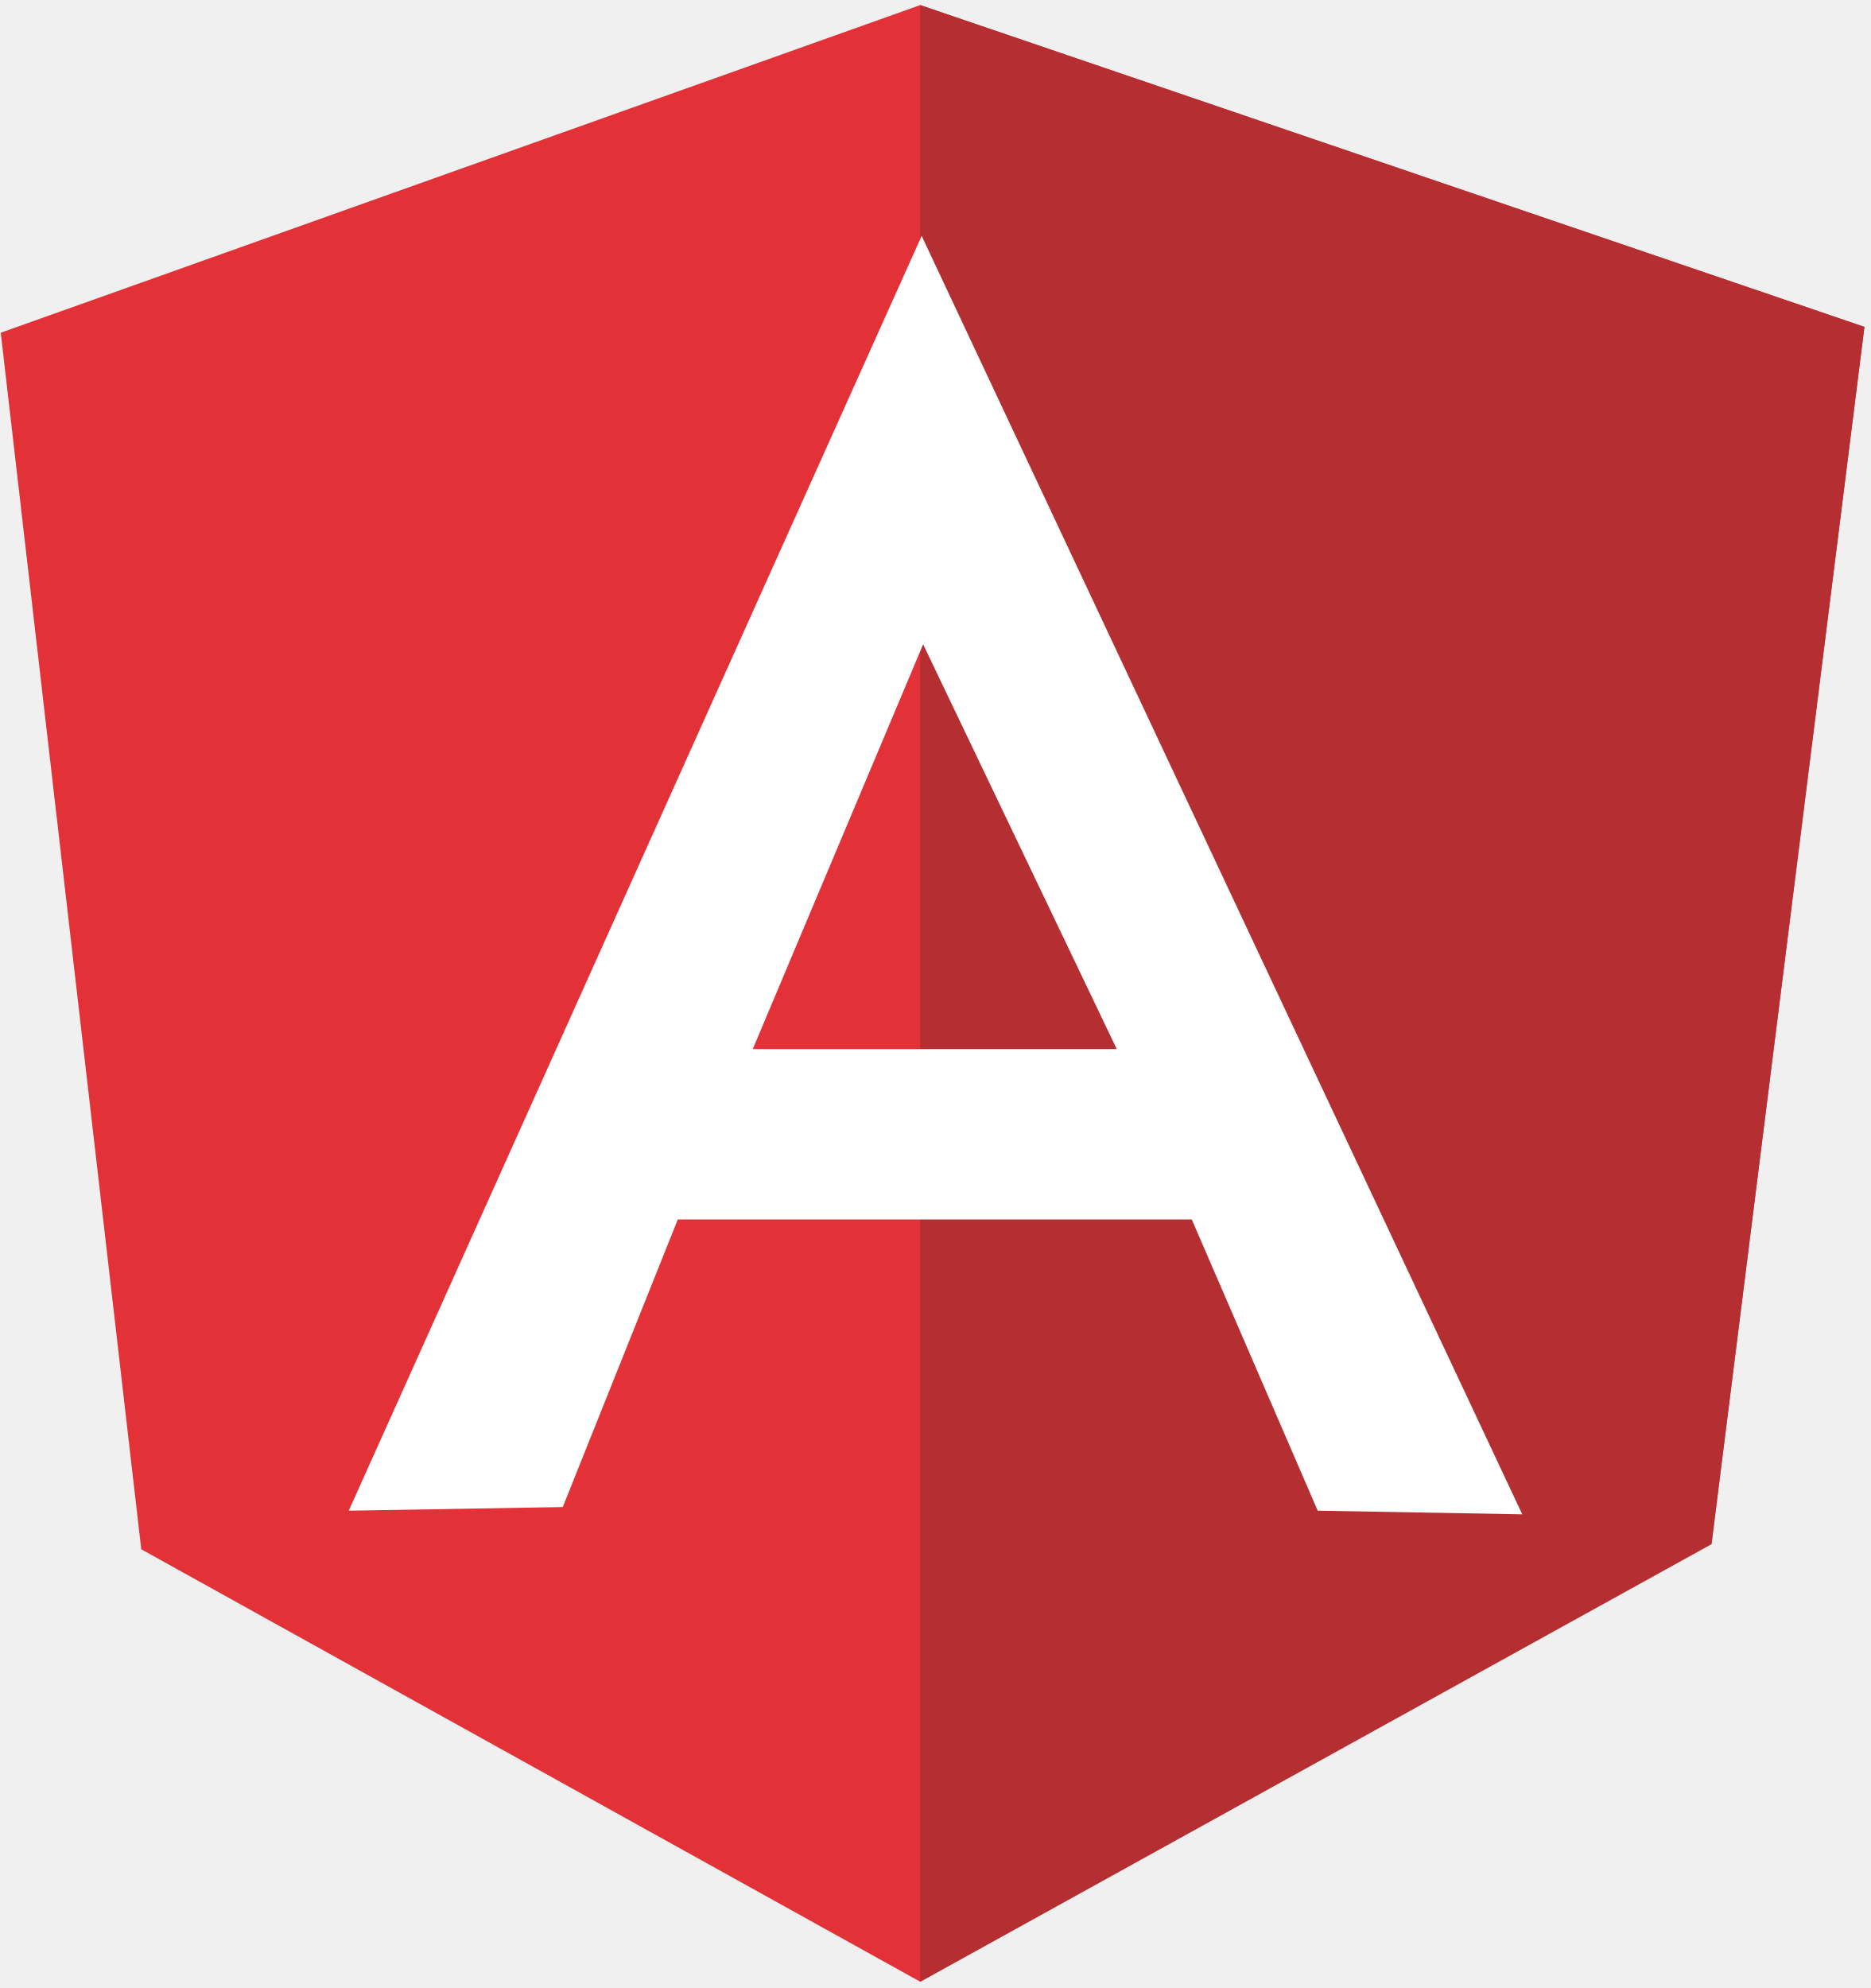
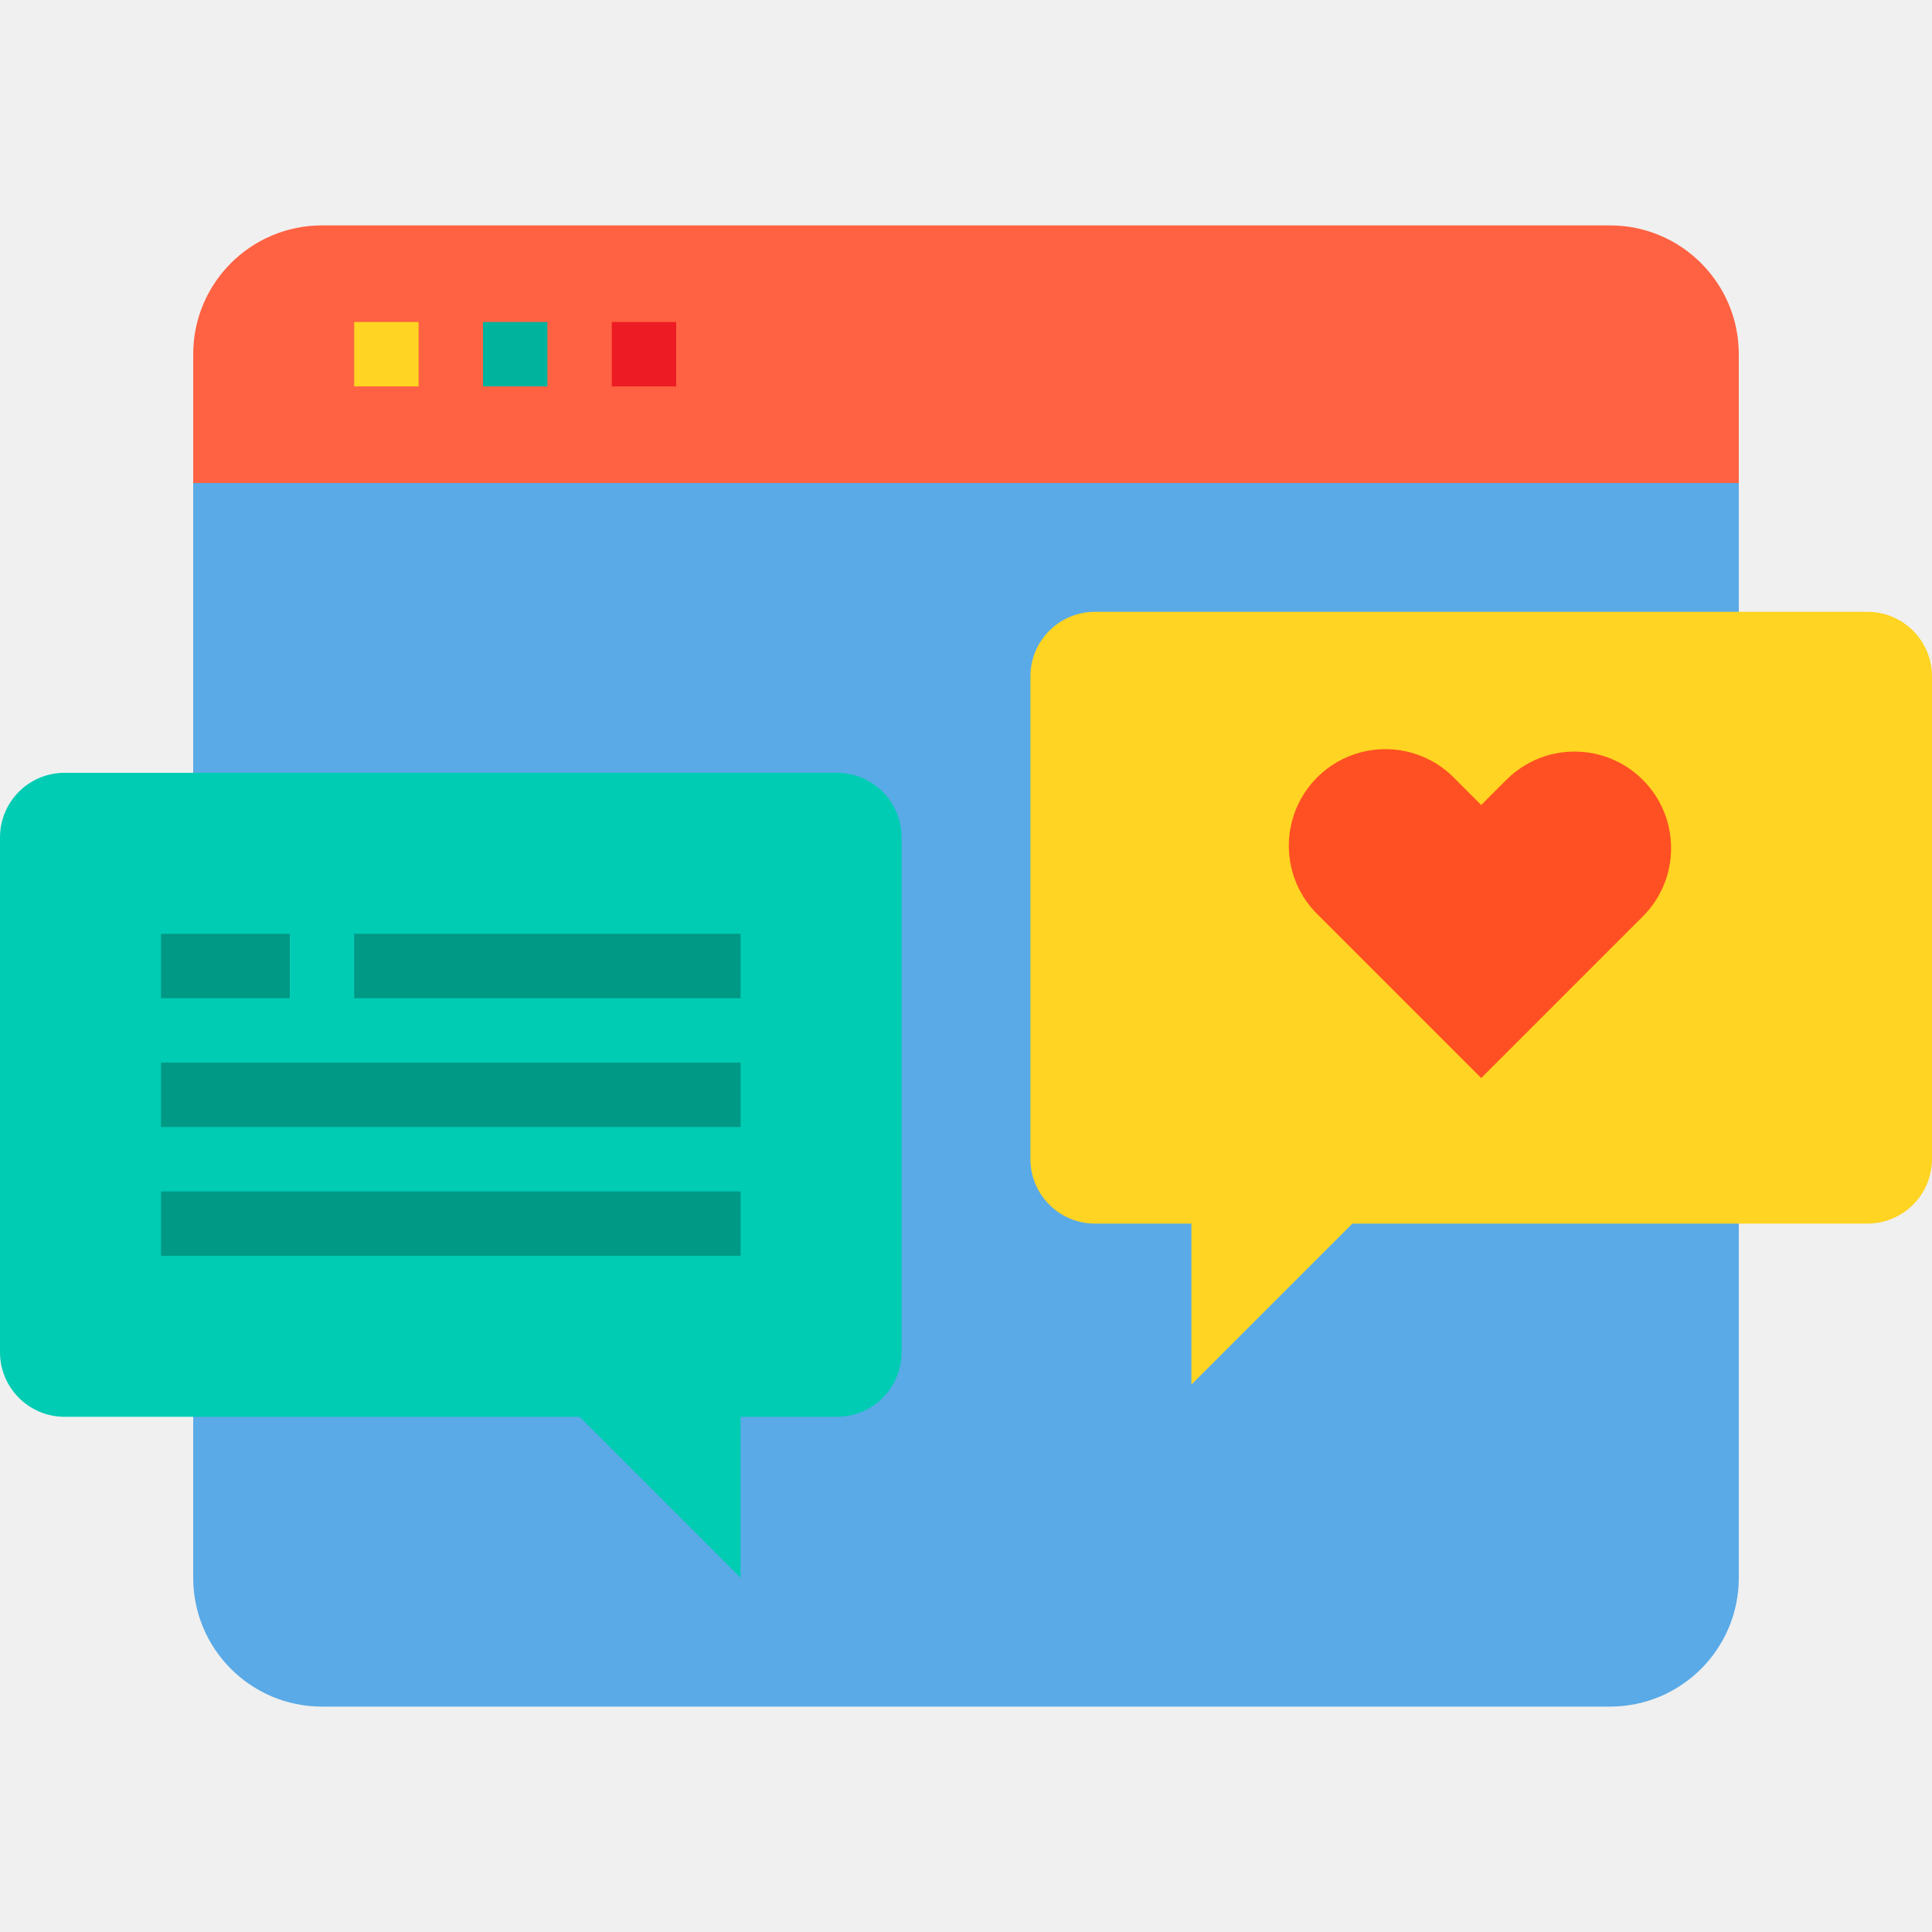
- <svg xmlns="http://www.w3.org/2000/svg" width="2353" height="2500" viewBox="0 0 256 272" preserveAspectRatio="xMidYMid">
-   <path d="M.1 45.522L125.908.697l129.196 44.028-20.919 166.45-108.277 59.966-106.583-59.169L.1 45.522z" fill="#E23237" />
-   <path d="M255.104 44.725L125.908.697v270.444l108.277-59.866 20.919-166.55z" fill="#B52E31" />
-   <path d="M126.107 32.274L47.714 206.693l29.285-.498 15.739-39.347h70.325l17.233 39.845 27.99.498-82.179-174.917zm.2 55.882l26.496 55.383h-49.806l23.31-55.383z" fill="#FFF" />
+ <svg xmlns="http://www.w3.org/2000/svg" height="480pt" viewBox="0 -56 480 480" width="480pt">
+   <path d="m432 64v272c0 17.672-14.328 32-32 32h-320c-17.672 0-32-14.328-32-32v-272zm0 0" fill="#5aaae7" />
+   <path d="m480 112v120c-.027 8.824-7.176 15.973-16 16h-128l-40 40v-40h-24c-8.824-.027-15.973-7.176-16-16v-120c.027-8.824 7.176-15.973 16-16h192c8.824.027 15.973 7.176 16 16zm0 0" fill="#ffd422" />
+   <path d="m408.16 137.762c9.359 9.367 9.359 24.547 0 33.918l-40.16 40.16-40.16-40.16c-6.422-5.984-9.062-14.992-6.891-23.496s8.809-15.145 17.312-17.316c8.504-2.172 17.516.473 23.5 6.895l6.238 6.238 6.238-6.238c4.496-4.508 10.598-7.039 16.961-7.039s12.469 2.531 16.961 7.039zm0 0" fill="#ff5023" />
+   <path d="m208 136h-192c-8.824.027-15.973 7.176-16 16v128c.027 8.824 7.176 15.973 16 16h128l40 40v-40h24c8.824-.027 15.973-7.176 16-16v-128c-.027-8.824-7.176-15.973-16-16zm0 0" fill="#00ccb3" />
+   <path d="m432 32v32h-384v-32c0-17.672 14.328-32 32-32h320c17.672 0 32 14.328 32 32zm0 0" fill="#ff6243" />
+   <path d="m88 24h16v16h-16zm0 0" fill="#ffd422" />
+   <path d="m120 24h16v16h-16zm0 0" fill="#00b39d" />
+   <path d="m152 24h16v16h-16zm0 0" fill="#ed1c24" />
+   <g fill="#009986">
+     <path d="m40 176h32v16h-32zm0 0" />
+     <path d="m88 176h96v16h-96zm0 0" />
+     <path d="m40 208h144v16h-144zm0 0" />
+     <path d="m40 240h144v16h-144zm0 0" />
+   </g>
</svg>
